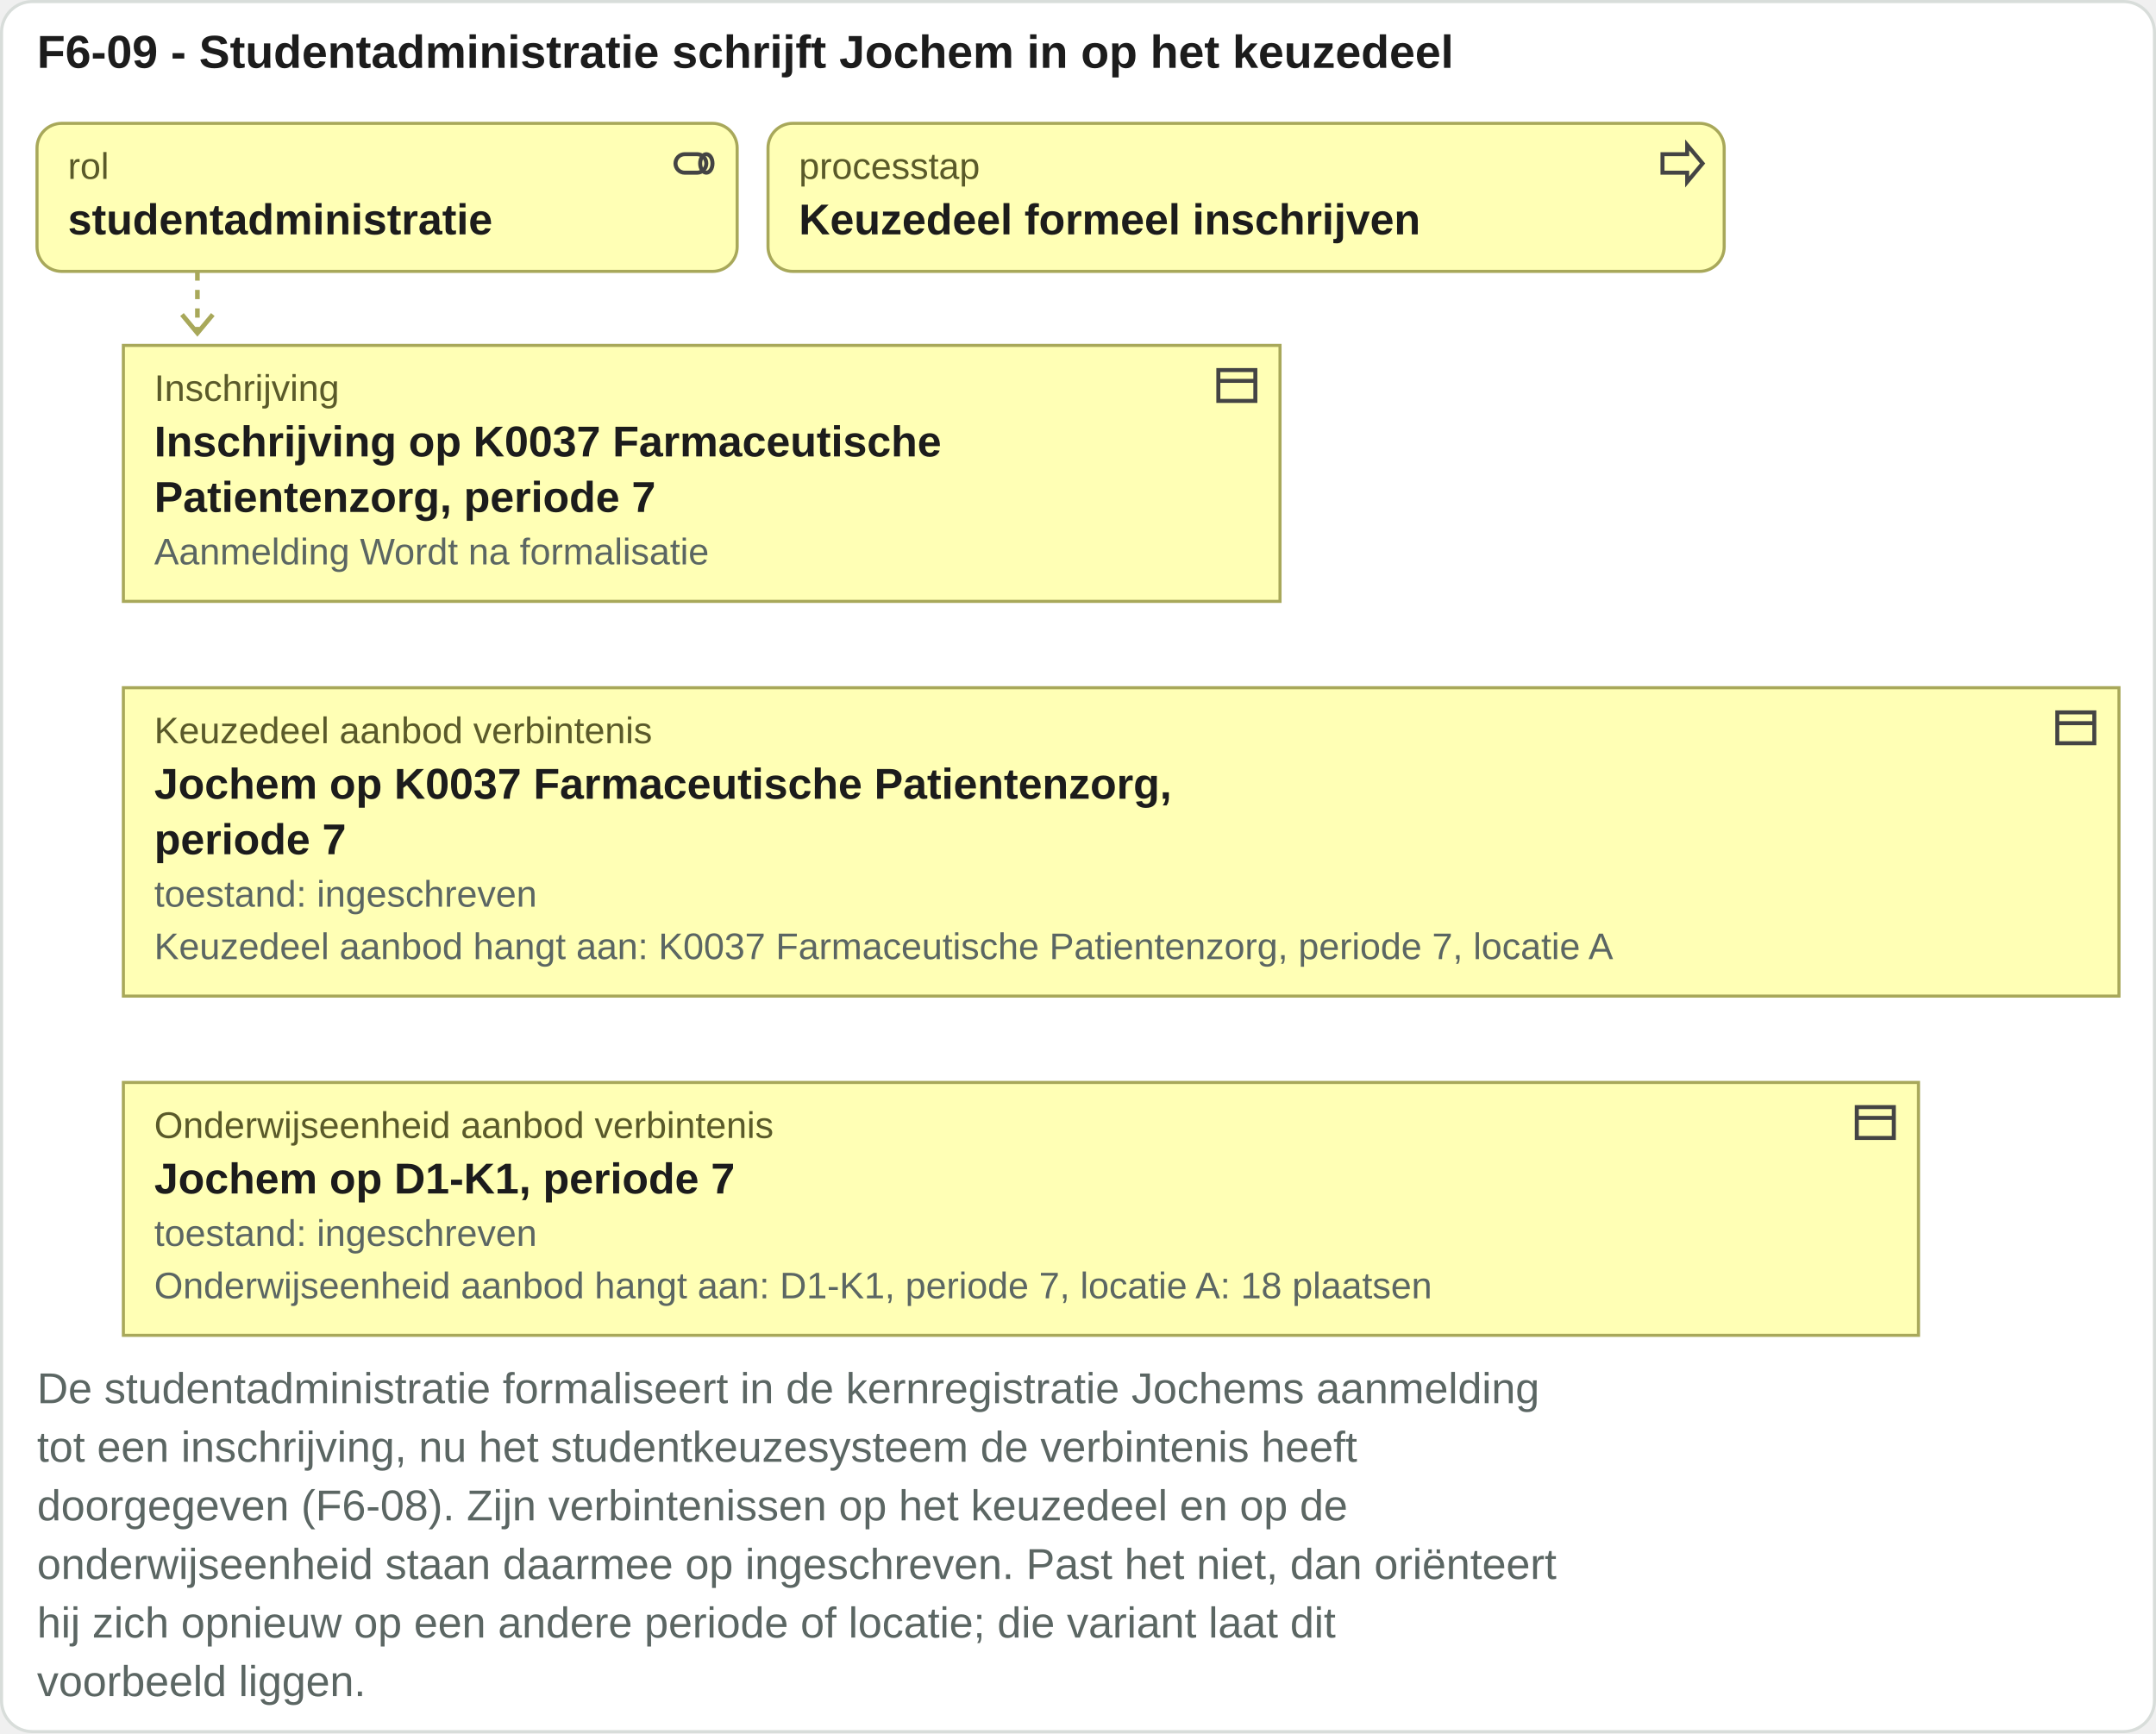
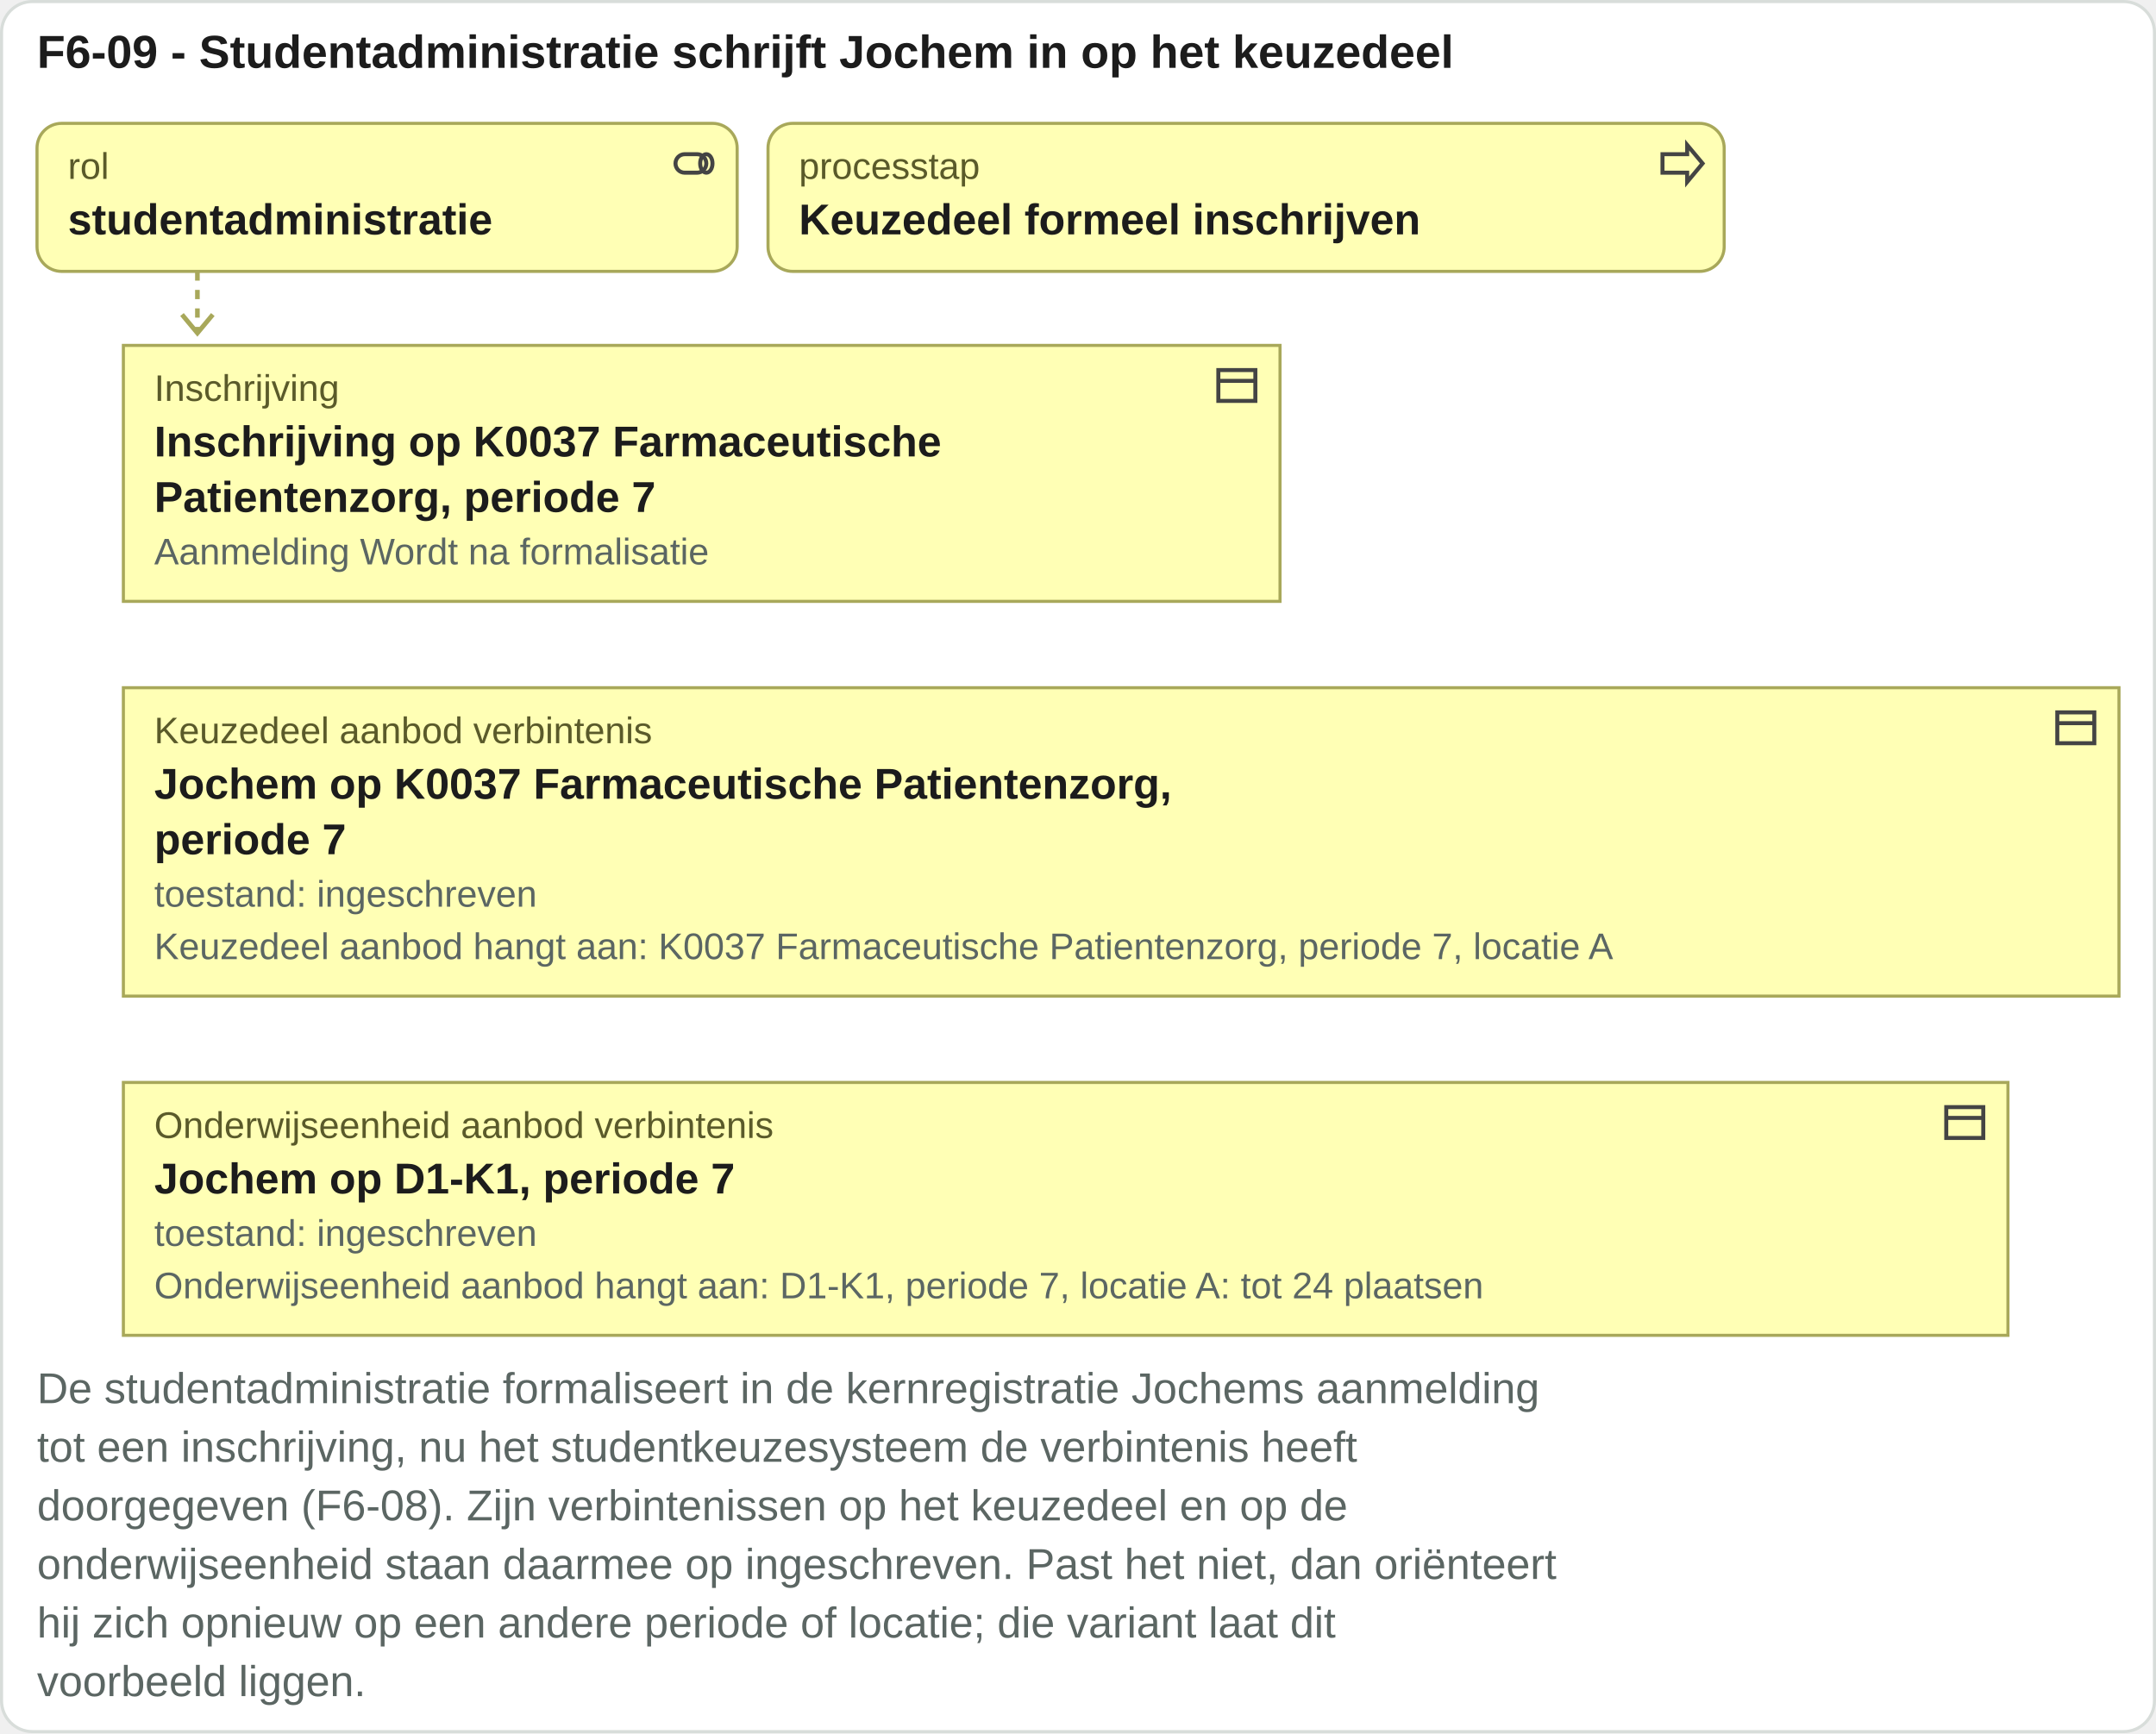
<svg xmlns="http://www.w3.org/2000/svg" viewBox="0 0 699 562" width="699" height="562">
  <rect x="0.5" y="0.5" width="698" height="561" rx="10" fill="#ffffff" stroke="#d8ddda" />
  <text x="12" y="22" font-family="Arial, Helvetica, sans-serif" font-size="15" font-weight="bold" fill="#1c1c1c" text-anchor="start">F6-09 - Studentadministratie schrijft Jochem in op het keuzedeel</text>
  <rect x="12" y="40" width="227" height="48" rx="8" fill="#ffffb5" stroke="#a8a85a" />
  <g transform="translate(217,45)" fill="none" stroke="#444" stroke-width="1.3">
    <rect x="2" y="5" width="10" height="6" rx="3" />
    <ellipse cx="12" cy="8" rx="2" ry="3" />
  </g>
  <text x="22" y="58" font-family="Arial, Helvetica, sans-serif" font-size="12" fill="#5a5a2a" text-anchor="start">rol</text>
  <text x="22" y="76" font-family="Arial, Helvetica, sans-serif" font-size="14" font-weight="bold" fill="#1c1c1c" text-anchor="start">studentadministratie</text>
  <rect x="249" y="40" width="310" height="48" rx="8" fill="#ffffb5" stroke="#a8a85a" />
  <g transform="translate(537,45)" fill="none" stroke="#444" stroke-width="1.3">
    <path d="M2 5h8V2l5 6-5 6v-3H2z" />
  </g>
  <text x="259" y="58" font-family="Arial, Helvetica, sans-serif" font-size="12" fill="#5a5a2a" text-anchor="start">processtap</text>
  <text x="259" y="76" font-family="Arial, Helvetica, sans-serif" font-size="14" font-weight="bold" fill="#1c1c1c" text-anchor="start">Keuzedeel formeel inschrijven</text>
  <path d="M64 88 V108" stroke="#a8a85a" stroke-width="1.5" stroke-dasharray="3 3" />
  <path d="M59 102 l5 6 5 -6" fill="none" stroke="#a8a85a" stroke-width="1.5" />
  <rect x="40" y="112" width="375" height="83" rx="0" fill="#ffffb5" stroke="#a8a85a" />
  <g transform="translate(393,117)" fill="none" stroke="#444" stroke-width="1.3">
    <rect x="2" y="3" width="12" height="10" />
    <path d="M2 6.5h12" />
  </g>
  <text x="50" y="130" font-family="Arial, Helvetica, sans-serif" font-size="12" fill="#5a5a2a" text-anchor="start">Inschrijving</text>
  <text x="50" y="148" font-family="Arial, Helvetica, sans-serif" font-size="14" font-weight="bold" fill="#1c1c1c" text-anchor="start">Inschrijving op K0037 Farmaceutische</text>
  <text x="50" y="166" font-family="Arial, Helvetica, sans-serif" font-size="14" font-weight="bold" fill="#1c1c1c" text-anchor="start">Patientenzorg, periode 7</text>
  <text x="50" y="183" font-family="Arial, Helvetica, sans-serif" font-size="12" fill="#5b6663" text-anchor="start">Aanmelding Wordt na formalisatie</text>
  <rect x="40" y="223" width="647" height="100" rx="0" fill="#ffffb5" stroke="#a8a85a" />
  <g transform="translate(665,228)" fill="none" stroke="#444" stroke-width="1.3">
    <rect x="2" y="3" width="12" height="10" />
    <path d="M2 6.5h12" />
  </g>
  <text x="50" y="241" font-family="Arial, Helvetica, sans-serif" font-size="12" fill="#5a5a2a" text-anchor="start">Keuzedeel aanbod verbintenis</text>
  <text x="50" y="259" font-family="Arial, Helvetica, sans-serif" font-size="14" font-weight="bold" fill="#1c1c1c" text-anchor="start">Jochem op K0037 Farmaceutische Patientenzorg,</text>
  <text x="50" y="277" font-family="Arial, Helvetica, sans-serif" font-size="14" font-weight="bold" fill="#1c1c1c" text-anchor="start">periode 7</text>
  <text x="50" y="294" font-family="Arial, Helvetica, sans-serif" font-size="12" fill="#5b6663" text-anchor="start">toestand: ingeschreven</text>
  <text x="50" y="311" font-family="Arial, Helvetica, sans-serif" font-size="12" fill="#5b6663" text-anchor="start">Keuzedeel aanbod hangt aan: K0037 Farmaceutische Patientenzorg, periode 7, locatie A</text>
-   <rect x="40" y="351" width="582" height="82" rx="0" fill="#ffffb5" stroke="#a8a85a" />
-   <g transform="translate(600,356)" fill="none" stroke="#444" stroke-width="1.3">
+   <rect x="40" y="351" width="611" height="82" rx="0" fill="#ffffb5" stroke="#a8a85a" />
+   <g transform="translate(629,356)" fill="none" stroke="#444" stroke-width="1.3">
    <rect x="2" y="3" width="12" height="10" />
    <path d="M2 6.5h12" />
  </g>
  <text x="50" y="369" font-family="Arial, Helvetica, sans-serif" font-size="12" fill="#5a5a2a" text-anchor="start">Onderwijseenheid aanbod verbintenis</text>
  <text x="50" y="387" font-family="Arial, Helvetica, sans-serif" font-size="14" font-weight="bold" fill="#1c1c1c" text-anchor="start">Jochem op D1-K1, periode 7</text>
  <text x="50" y="404" font-family="Arial, Helvetica, sans-serif" font-size="12" fill="#5b6663" text-anchor="start">toestand: ingeschreven</text>
-   <text x="50" y="421" font-family="Arial, Helvetica, sans-serif" font-size="12" fill="#5b6663" text-anchor="start">Onderwijseenheid aanbod hangt aan: D1-K1, periode 7, locatie A: 18 plaatsen</text>
+   <text x="50" y="421" font-family="Arial, Helvetica, sans-serif" font-size="12" fill="#5b6663" text-anchor="start">Onderwijseenheid aanbod hangt aan: D1-K1, periode 7, locatie A: tot 24 plaatsen</text>
  <text x="12" y="455" font-family="Arial, Helvetica, sans-serif" font-size="14" fill="#5b6663" text-anchor="start">De studentadministratie formaliseert in de kernregistratie Jochems aanmelding</text>
  <text x="12" y="474" font-family="Arial, Helvetica, sans-serif" font-size="14" fill="#5b6663" text-anchor="start">tot een inschrijving, nu het studentkeuzesysteem de verbintenis heeft</text>
  <text x="12" y="493" font-family="Arial, Helvetica, sans-serif" font-size="14" fill="#5b6663" text-anchor="start">doorgegeven (F6-08). Zijn verbintenissen op het keuzedeel en op de</text>
  <text x="12" y="512" font-family="Arial, Helvetica, sans-serif" font-size="14" fill="#5b6663" text-anchor="start">onderwijseenheid staan daarmee op ingeschreven. Past het niet, dan oriënteert</text>
  <text x="12" y="531" font-family="Arial, Helvetica, sans-serif" font-size="14" fill="#5b6663" text-anchor="start">hij zich opnieuw op een andere periode of locatie; die variant laat dit</text>
  <text x="12" y="550" font-family="Arial, Helvetica, sans-serif" font-size="14" fill="#5b6663" text-anchor="start">voorbeeld liggen.</text>
</svg>
